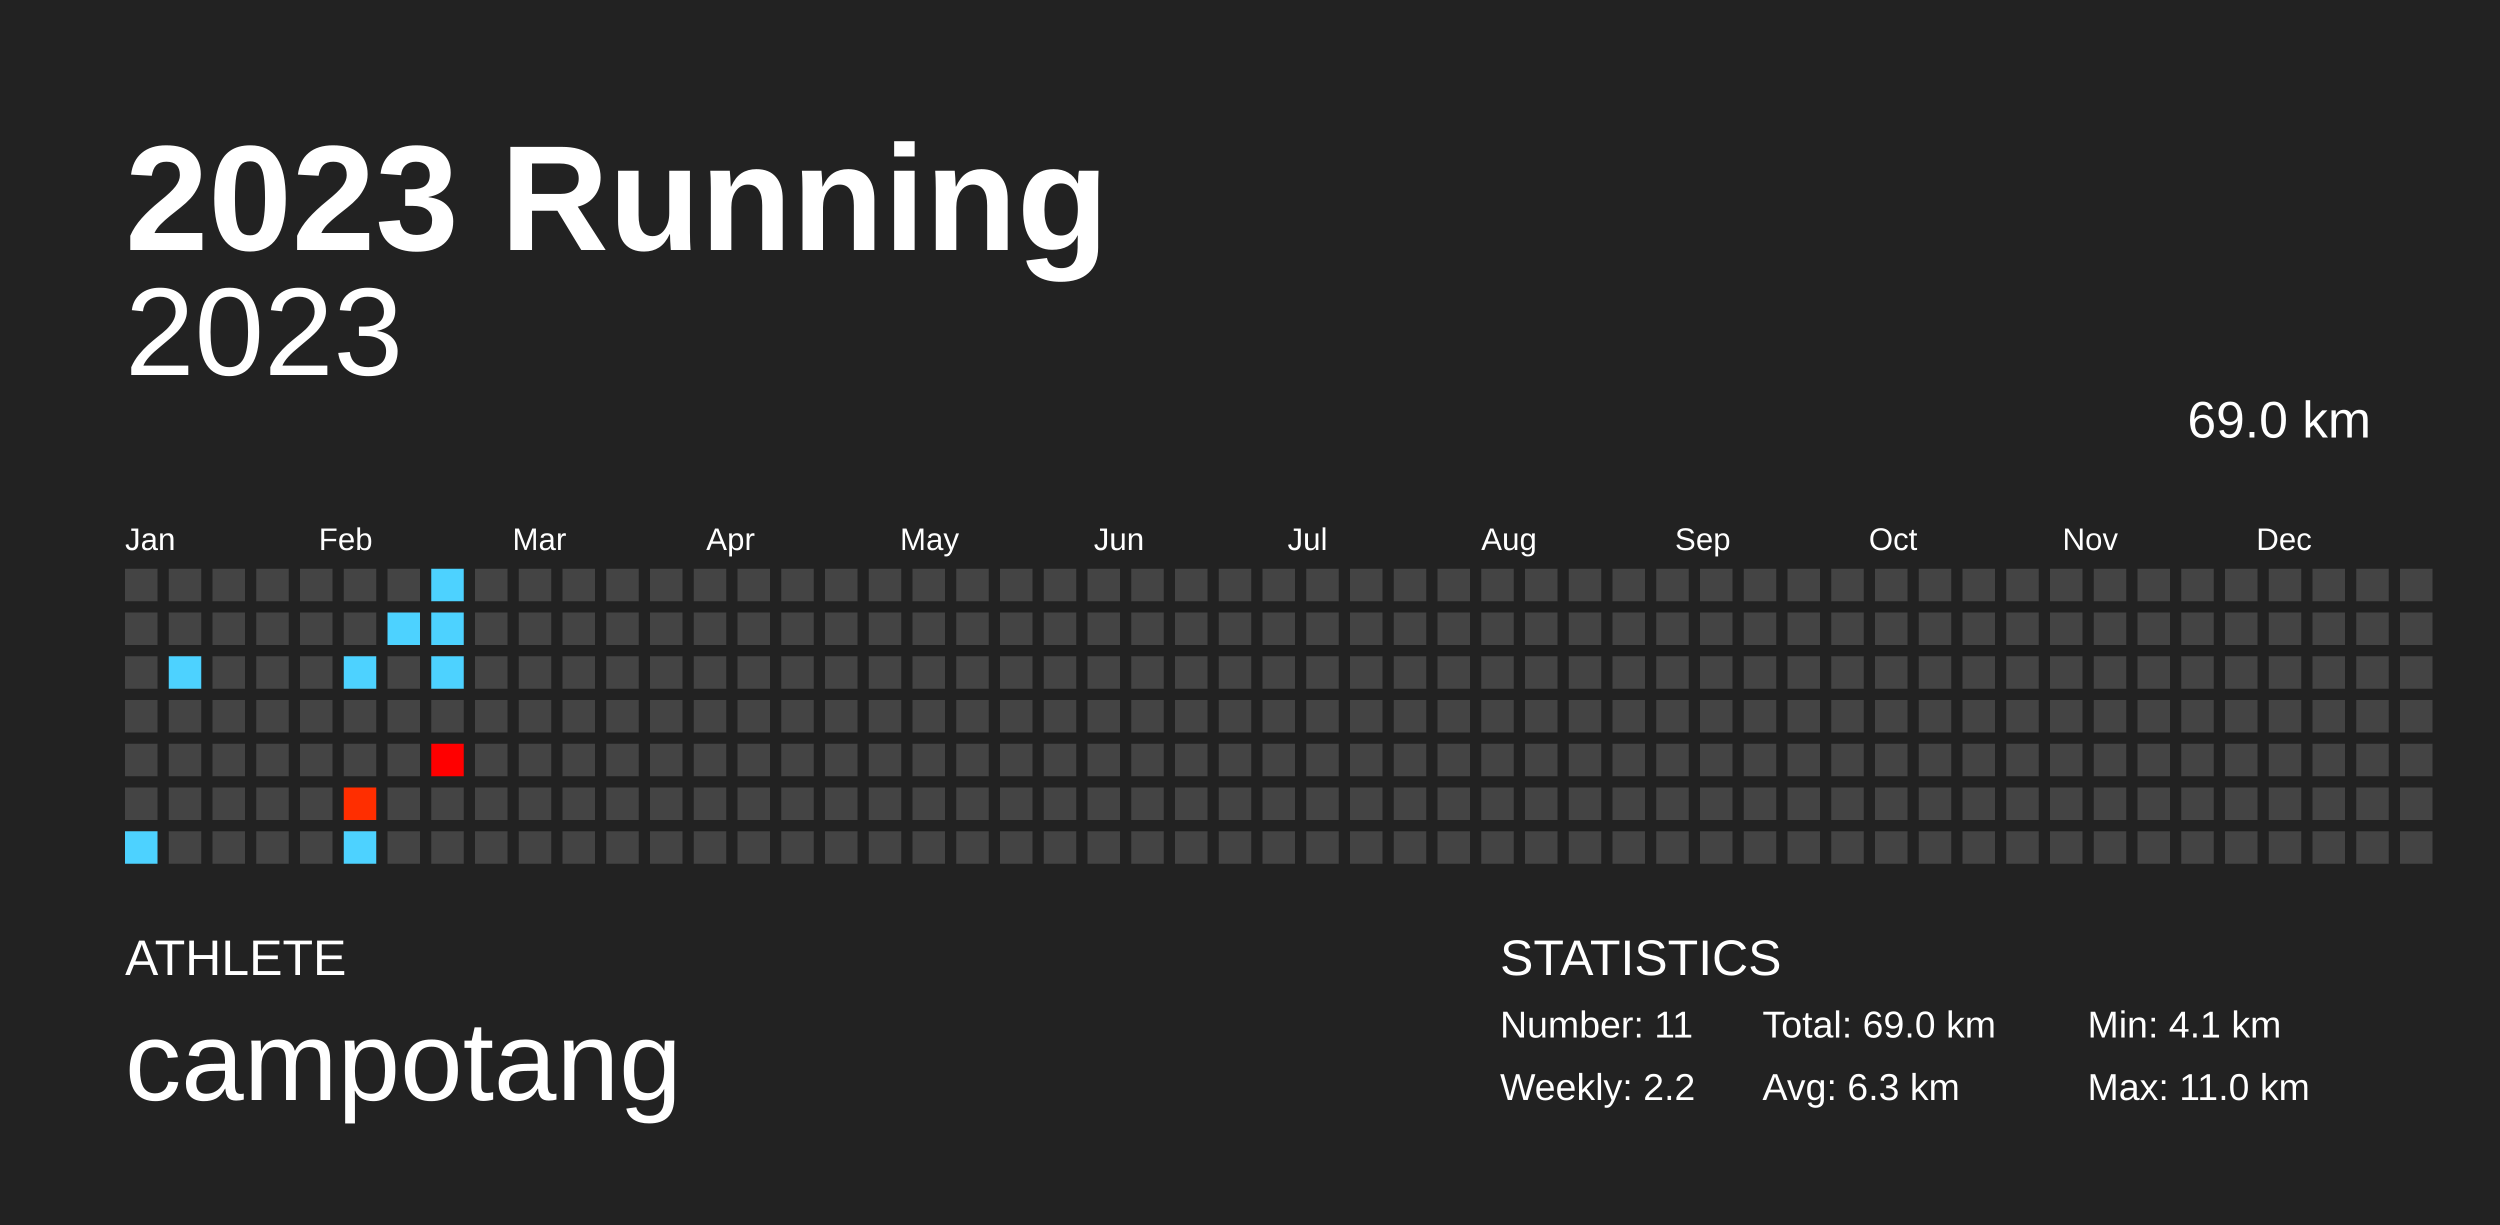
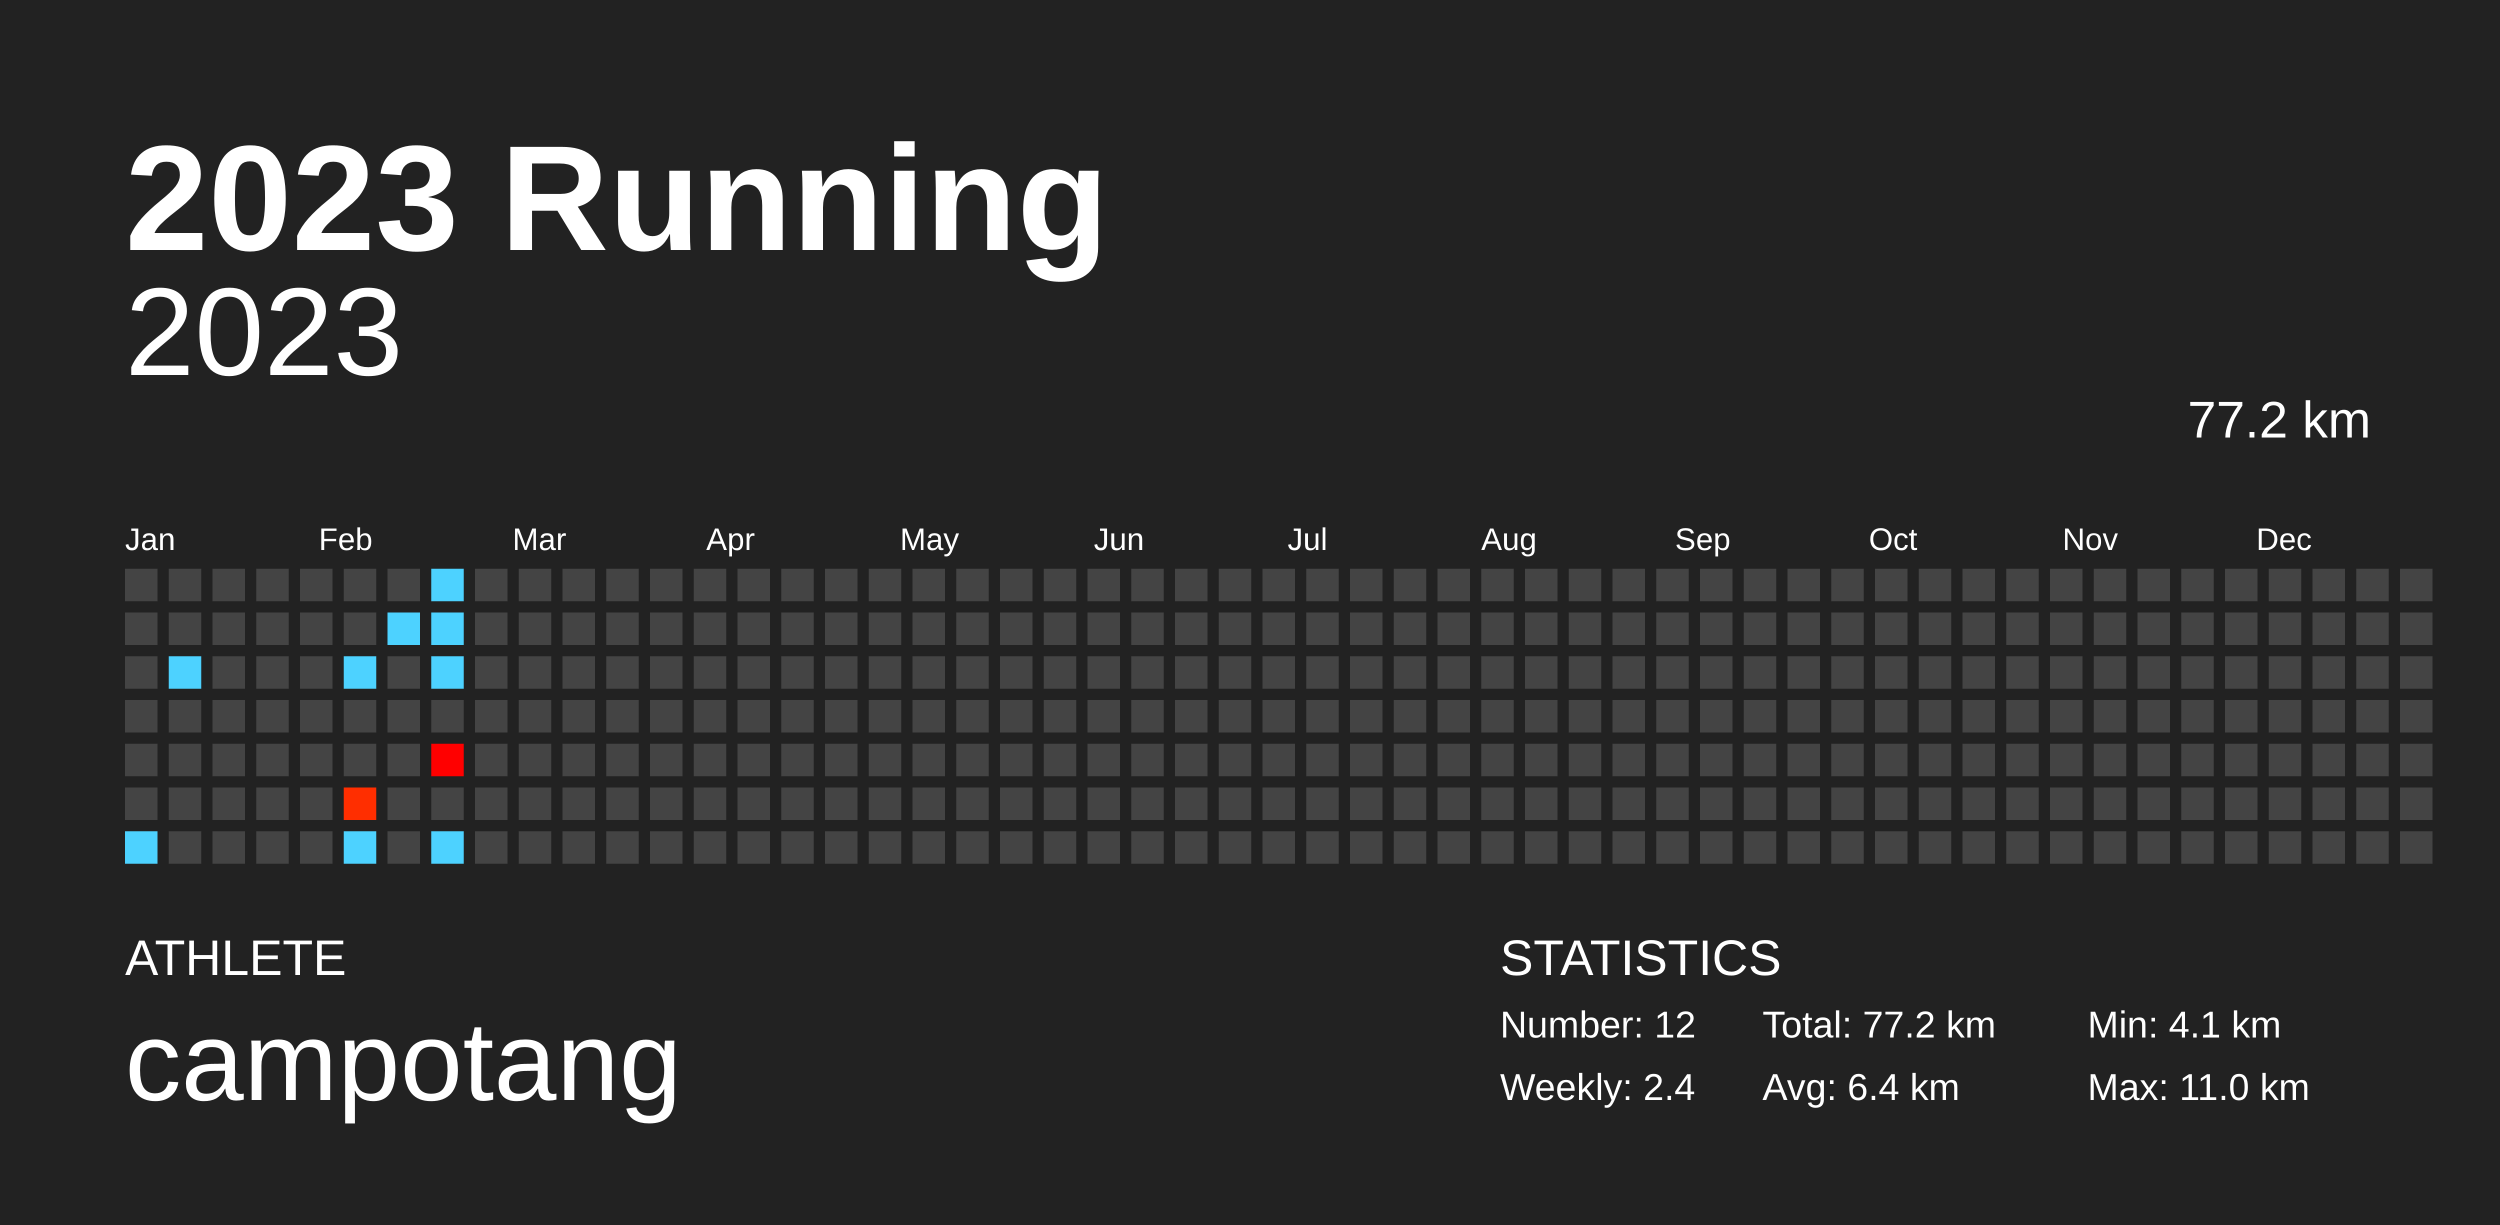
<svg xmlns="http://www.w3.org/2000/svg" baseProfile="full" height="98mm" version="1.1" viewBox="0,0,200,98" width="200mm">
  <defs />
  <rect fill="#222222" height="98" width="200" x="0" y="0" />
  <text fill="#FFFFFF" style="font-size:12px; font-family:Arial; font-weight:bold;" x="10" y="20">2023 Running</text>
  <text fill="#FFFFFF" style="font-size:4px; font-family:Arial" x="10" y="78">ATHLETE</text>
  <text fill="#FFFFFF" style="font-size:9px; font-family:Arial" x="10" y="88">campotang</text>
  <text fill="#FFFFFF" style="font-size:4px; font-family:Arial" x="120" y="78">STATISTICS</text>
-   <text fill="#FFFFFF" style="font-size:3px; font-family:Arial" x="120" y="83">Number: 11</text>
-   <text fill="#FFFFFF" style="font-size:3px; font-family:Arial" x="120" y="88">Weekly: 2.2</text>
-   <text fill="#FFFFFF" style="font-size:3px; font-family:Arial" x="141" y="83">Total: 69.0 km</text>
-   <text fill="#FFFFFF" style="font-size:3px; font-family:Arial" x="141" y="88">Avg: 6.3 km</text>
+   <text fill="#FFFFFF" style="font-size:3px; font-family:Arial" x="120" y="83">Number: 12</text>
+   <text fill="#FFFFFF" style="font-size:3px; font-family:Arial" x="120" y="88">Weekly: 2.4</text>
+   <text fill="#FFFFFF" style="font-size:3px; font-family:Arial" x="141" y="83">Total: 77.2 km</text>
+   <text fill="#FFFFFF" style="font-size:3px; font-family:Arial" x="141" y="88">Avg: 6.4 km</text>
  <text fill="#FFFFFF" style="font-size:3px; font-family:Arial" x="167" y="83">Min: 4.1 km</text>
  <text fill="#FFFFFF" style="font-size:3px; font-family:Arial" x="167" y="88">Max: 11.0 km</text>
  <text alignment-baseline="hanging" fill="#FFFFFF" style="font-size:10.0px; font-family:Arial;" x="10" y="30">2023</text>
-   <text alignment-baseline="hanging" fill="#FFFFFF" style="font-size:4.125px; font-family:Arial;" x="175" y="35">69.0 km</text>
+   <text alignment-baseline="hanging" fill="#FFFFFF" style="font-size:4.125px; font-family:Arial;" x="175" y="35">77.2 km</text>
  <text fill="#FFFFFF" style="font-size:2.5px; font-family:Arial" x="10.0" y="44">Jan</text>
  <text fill="#FFFFFF" style="font-size:2.5px; font-family:Arial" x="25.5" y="44">Feb</text>
  <text fill="#FFFFFF" style="font-size:2.5px; font-family:Arial" x="41.0" y="44">Mar</text>
  <text fill="#FFFFFF" style="font-size:2.5px; font-family:Arial" x="56.5" y="44">Apr</text>
  <text fill="#FFFFFF" style="font-size:2.5px; font-family:Arial" x="72.0" y="44">May</text>
  <text fill="#FFFFFF" style="font-size:2.5px; font-family:Arial" x="87.5" y="44">Jun</text>
  <text fill="#FFFFFF" style="font-size:2.5px; font-family:Arial" x="103.0" y="44">Jul</text>
  <text fill="#FFFFFF" style="font-size:2.5px; font-family:Arial" x="118.5" y="44">Aug</text>
  <text fill="#FFFFFF" style="font-size:2.5px; font-family:Arial" x="134.0" y="44">Sep</text>
  <text fill="#FFFFFF" style="font-size:2.5px; font-family:Arial" x="149.5" y="44">Oct</text>
  <text fill="#FFFFFF" style="font-size:2.5px; font-family:Arial" x="165.0" y="44">Nov</text>
  <text fill="#FFFFFF" style="font-size:2.5px; font-family:Arial" x="180.5" y="44">Dec</text>
  <rect fill="#444444" height="2.6" width="2.6" x="10.0" y="45.5" />
  <rect fill="#444444" height="2.6" width="2.6" x="10.0" y="49.0" />
  <rect fill="#444444" height="2.6" width="2.6" x="10.0" y="52.5" />
  <rect fill="#444444" height="2.6" width="2.6" x="10.0" y="56.0" />
  <rect fill="#444444" height="2.6" width="2.6" x="10.0" y="59.5" />
  <rect fill="#444444" height="2.6" width="2.6" x="10.0" y="63.0" />
  <rect fill="#4dd2ff" height="2.6" width="2.6" x="10.0" y="66.5" />
  <rect fill="#444444" height="2.6" width="2.6" x="13.5" y="45.5" />
  <rect fill="#444444" height="2.6" width="2.6" x="13.5" y="49.0" />
  <rect fill="#4dd2ff" height="2.6" width="2.6" x="13.5" y="52.5" />
  <rect fill="#444444" height="2.6" width="2.6" x="13.5" y="56.0" />
  <rect fill="#444444" height="2.6" width="2.6" x="13.5" y="59.5" />
  <rect fill="#444444" height="2.6" width="2.6" x="13.5" y="63.0" />
  <rect fill="#444444" height="2.6" width="2.6" x="13.5" y="66.5" />
  <rect fill="#444444" height="2.6" width="2.6" x="17.0" y="45.5" />
  <rect fill="#444444" height="2.6" width="2.6" x="17.0" y="49.0" />
  <rect fill="#444444" height="2.6" width="2.6" x="17.0" y="52.5" />
  <rect fill="#444444" height="2.6" width="2.6" x="17.0" y="56.0" />
  <rect fill="#444444" height="2.6" width="2.6" x="17.0" y="59.5" />
  <rect fill="#444444" height="2.6" width="2.6" x="17.0" y="63.0" />
  <rect fill="#444444" height="2.6" width="2.6" x="17.0" y="66.5" />
  <rect fill="#444444" height="2.6" width="2.6" x="20.5" y="45.5" />
  <rect fill="#444444" height="2.6" width="2.6" x="20.5" y="49.0" />
  <rect fill="#444444" height="2.6" width="2.6" x="20.5" y="52.5" />
  <rect fill="#444444" height="2.6" width="2.6" x="20.5" y="56.0" />
  <rect fill="#444444" height="2.6" width="2.6" x="20.5" y="59.5" />
  <rect fill="#444444" height="2.6" width="2.6" x="20.5" y="63.0" />
  <rect fill="#444444" height="2.6" width="2.6" x="20.5" y="66.5" />
  <rect fill="#444444" height="2.6" width="2.6" x="24.0" y="45.5" />
  <rect fill="#444444" height="2.6" width="2.6" x="24.0" y="49.0" />
  <rect fill="#444444" height="2.6" width="2.6" x="24.0" y="52.5" />
  <rect fill="#444444" height="2.6" width="2.6" x="24.0" y="56.0" />
  <rect fill="#444444" height="2.6" width="2.6" x="24.0" y="59.5" />
  <rect fill="#444444" height="2.6" width="2.6" x="24.0" y="63.0" />
  <rect fill="#444444" height="2.6" width="2.6" x="24.0" y="66.5" />
  <rect fill="#444444" height="2.6" width="2.6" x="27.5" y="45.5" />
  <rect fill="#444444" height="2.6" width="2.6" x="27.5" y="49.0" />
  <rect fill="#4dd2ff" height="2.6" width="2.6" x="27.5" y="52.5" />
  <rect fill="#444444" height="2.6" width="2.6" x="27.5" y="56.0" />
  <rect fill="#444444" height="2.6" width="2.6" x="27.5" y="59.5" />
  <rect fill="#ff2e00" height="2.6" width="2.6" x="27.5" y="63.0" />
  <rect fill="#4dd2ff" height="2.6" width="2.6" x="27.5" y="66.5" />
  <rect fill="#444444" height="2.6" width="2.6" x="31.0" y="45.5" />
  <rect fill="#4dd2ff" height="2.6" width="2.6" x="31.0" y="49.0" />
  <rect fill="#444444" height="2.6" width="2.6" x="31.0" y="52.5" />
  <rect fill="#444444" height="2.6" width="2.6" x="31.0" y="56.0" />
  <rect fill="#444444" height="2.6" width="2.6" x="31.0" y="59.5" />
  <rect fill="#444444" height="2.6" width="2.6" x="31.0" y="63.0" />
  <rect fill="#444444" height="2.6" width="2.6" x="31.0" y="66.5" />
  <rect fill="#4dd2ff" height="2.6" width="2.6" x="34.5" y="45.5" />
  <rect fill="#4dd2ff" height="2.6" width="2.6" x="34.5" y="49.0" />
  <rect fill="#4dd2ff" height="2.6" width="2.6" x="34.5" y="52.5" />
  <rect fill="#444444" height="2.6" width="2.6" x="34.5" y="56.0" />
  <rect fill="#ff0000" height="2.6" width="2.6" x="34.5" y="59.5" />
  <rect fill="#444444" height="2.6" width="2.6" x="34.5" y="63.0" />
-   <rect fill="#444444" height="2.6" width="2.6" x="34.5" y="66.5" />
+   <rect fill="#4dd2ff" height="2.6" width="2.6" x="34.5" y="66.5" />
  <rect fill="#444444" height="2.6" width="2.6" x="38.0" y="45.5" />
  <rect fill="#444444" height="2.6" width="2.6" x="38.0" y="49.0" />
  <rect fill="#444444" height="2.6" width="2.6" x="38.0" y="52.5" />
  <rect fill="#444444" height="2.6" width="2.6" x="38.0" y="56.0" />
  <rect fill="#444444" height="2.6" width="2.6" x="38.0" y="59.5" />
  <rect fill="#444444" height="2.6" width="2.6" x="38.0" y="63.0" />
  <rect fill="#444444" height="2.6" width="2.6" x="38.0" y="66.5" />
  <rect fill="#444444" height="2.6" width="2.6" x="41.5" y="45.5" />
  <rect fill="#444444" height="2.6" width="2.6" x="41.5" y="49.0" />
  <rect fill="#444444" height="2.6" width="2.6" x="41.5" y="52.5" />
  <rect fill="#444444" height="2.6" width="2.6" x="41.5" y="56.0" />
  <rect fill="#444444" height="2.6" width="2.6" x="41.5" y="59.5" />
  <rect fill="#444444" height="2.6" width="2.6" x="41.5" y="63.0" />
  <rect fill="#444444" height="2.6" width="2.6" x="41.5" y="66.5" />
  <rect fill="#444444" height="2.6" width="2.6" x="45.0" y="45.5" />
  <rect fill="#444444" height="2.6" width="2.6" x="45.0" y="49.0" />
  <rect fill="#444444" height="2.6" width="2.6" x="45.0" y="52.5" />
  <rect fill="#444444" height="2.6" width="2.6" x="45.0" y="56.0" />
  <rect fill="#444444" height="2.6" width="2.6" x="45.0" y="59.5" />
  <rect fill="#444444" height="2.6" width="2.6" x="45.0" y="63.0" />
  <rect fill="#444444" height="2.6" width="2.6" x="45.0" y="66.5" />
  <rect fill="#444444" height="2.6" width="2.6" x="48.5" y="45.5" />
  <rect fill="#444444" height="2.6" width="2.6" x="48.5" y="49.0" />
  <rect fill="#444444" height="2.6" width="2.6" x="48.5" y="52.5" />
  <rect fill="#444444" height="2.6" width="2.6" x="48.5" y="56.0" />
  <rect fill="#444444" height="2.6" width="2.6" x="48.5" y="59.5" />
  <rect fill="#444444" height="2.6" width="2.6" x="48.5" y="63.0" />
  <rect fill="#444444" height="2.6" width="2.6" x="48.5" y="66.5" />
  <rect fill="#444444" height="2.6" width="2.6" x="52.0" y="45.5" />
  <rect fill="#444444" height="2.6" width="2.6" x="52.0" y="49.0" />
  <rect fill="#444444" height="2.6" width="2.6" x="52.0" y="52.5" />
  <rect fill="#444444" height="2.6" width="2.6" x="52.0" y="56.0" />
  <rect fill="#444444" height="2.6" width="2.6" x="52.0" y="59.5" />
  <rect fill="#444444" height="2.6" width="2.6" x="52.0" y="63.0" />
  <rect fill="#444444" height="2.6" width="2.6" x="52.0" y="66.5" />
  <rect fill="#444444" height="2.6" width="2.6" x="55.5" y="45.5" />
  <rect fill="#444444" height="2.6" width="2.6" x="55.5" y="49.0" />
  <rect fill="#444444" height="2.6" width="2.6" x="55.5" y="52.5" />
  <rect fill="#444444" height="2.6" width="2.6" x="55.5" y="56.0" />
  <rect fill="#444444" height="2.6" width="2.6" x="55.5" y="59.5" />
  <rect fill="#444444" height="2.6" width="2.6" x="55.5" y="63.0" />
  <rect fill="#444444" height="2.6" width="2.6" x="55.5" y="66.5" />
  <rect fill="#444444" height="2.6" width="2.6" x="59.0" y="45.5" />
  <rect fill="#444444" height="2.6" width="2.6" x="59.0" y="49.0" />
  <rect fill="#444444" height="2.6" width="2.6" x="59.0" y="52.5" />
  <rect fill="#444444" height="2.6" width="2.6" x="59.0" y="56.0" />
  <rect fill="#444444" height="2.6" width="2.6" x="59.0" y="59.5" />
  <rect fill="#444444" height="2.6" width="2.6" x="59.0" y="63.0" />
  <rect fill="#444444" height="2.6" width="2.6" x="59.0" y="66.5" />
  <rect fill="#444444" height="2.6" width="2.6" x="62.5" y="45.5" />
  <rect fill="#444444" height="2.6" width="2.6" x="62.5" y="49.0" />
  <rect fill="#444444" height="2.6" width="2.6" x="62.5" y="52.5" />
  <rect fill="#444444" height="2.6" width="2.6" x="62.5" y="56.0" />
  <rect fill="#444444" height="2.6" width="2.6" x="62.5" y="59.5" />
  <rect fill="#444444" height="2.6" width="2.6" x="62.5" y="63.0" />
  <rect fill="#444444" height="2.6" width="2.6" x="62.5" y="66.5" />
  <rect fill="#444444" height="2.6" width="2.6" x="66.0" y="45.5" />
  <rect fill="#444444" height="2.6" width="2.6" x="66.0" y="49.0" />
  <rect fill="#444444" height="2.6" width="2.6" x="66.0" y="52.5" />
  <rect fill="#444444" height="2.6" width="2.6" x="66.0" y="56.0" />
  <rect fill="#444444" height="2.6" width="2.6" x="66.0" y="59.5" />
  <rect fill="#444444" height="2.6" width="2.6" x="66.0" y="63.0" />
  <rect fill="#444444" height="2.6" width="2.6" x="66.0" y="66.5" />
  <rect fill="#444444" height="2.6" width="2.6" x="69.5" y="45.5" />
  <rect fill="#444444" height="2.6" width="2.6" x="69.5" y="49.0" />
  <rect fill="#444444" height="2.6" width="2.6" x="69.5" y="52.5" />
  <rect fill="#444444" height="2.6" width="2.6" x="69.5" y="56.0" />
  <rect fill="#444444" height="2.6" width="2.6" x="69.5" y="59.5" />
  <rect fill="#444444" height="2.6" width="2.6" x="69.5" y="63.0" />
  <rect fill="#444444" height="2.6" width="2.6" x="69.5" y="66.5" />
  <rect fill="#444444" height="2.6" width="2.6" x="73.0" y="45.5" />
  <rect fill="#444444" height="2.6" width="2.6" x="73.0" y="49.0" />
  <rect fill="#444444" height="2.6" width="2.6" x="73.0" y="52.5" />
  <rect fill="#444444" height="2.6" width="2.6" x="73.0" y="56.0" />
  <rect fill="#444444" height="2.6" width="2.6" x="73.0" y="59.5" />
  <rect fill="#444444" height="2.6" width="2.6" x="73.0" y="63.0" />
  <rect fill="#444444" height="2.6" width="2.6" x="73.0" y="66.5" />
  <rect fill="#444444" height="2.6" width="2.6" x="76.5" y="45.5" />
  <rect fill="#444444" height="2.6" width="2.6" x="76.5" y="49.0" />
  <rect fill="#444444" height="2.6" width="2.6" x="76.5" y="52.5" />
  <rect fill="#444444" height="2.6" width="2.6" x="76.5" y="56.0" />
  <rect fill="#444444" height="2.6" width="2.6" x="76.5" y="59.5" />
  <rect fill="#444444" height="2.6" width="2.6" x="76.5" y="63.0" />
  <rect fill="#444444" height="2.6" width="2.6" x="76.5" y="66.5" />
  <rect fill="#444444" height="2.6" width="2.6" x="80.0" y="45.5" />
  <rect fill="#444444" height="2.6" width="2.6" x="80.0" y="49.0" />
  <rect fill="#444444" height="2.6" width="2.6" x="80.0" y="52.5" />
  <rect fill="#444444" height="2.6" width="2.6" x="80.0" y="56.0" />
  <rect fill="#444444" height="2.6" width="2.6" x="80.0" y="59.5" />
  <rect fill="#444444" height="2.6" width="2.6" x="80.0" y="63.0" />
  <rect fill="#444444" height="2.6" width="2.6" x="80.0" y="66.5" />
  <rect fill="#444444" height="2.6" width="2.6" x="83.5" y="45.5" />
  <rect fill="#444444" height="2.6" width="2.6" x="83.5" y="49.0" />
  <rect fill="#444444" height="2.6" width="2.6" x="83.5" y="52.5" />
  <rect fill="#444444" height="2.6" width="2.6" x="83.5" y="56.0" />
  <rect fill="#444444" height="2.6" width="2.6" x="83.5" y="59.5" />
  <rect fill="#444444" height="2.6" width="2.6" x="83.5" y="63.0" />
  <rect fill="#444444" height="2.6" width="2.6" x="83.5" y="66.5" />
  <rect fill="#444444" height="2.6" width="2.6" x="87.0" y="45.5" />
  <rect fill="#444444" height="2.6" width="2.6" x="87.0" y="49.0" />
  <rect fill="#444444" height="2.6" width="2.6" x="87.0" y="52.5" />
  <rect fill="#444444" height="2.6" width="2.6" x="87.0" y="56.0" />
  <rect fill="#444444" height="2.6" width="2.6" x="87.0" y="59.5" />
  <rect fill="#444444" height="2.6" width="2.6" x="87.0" y="63.0" />
  <rect fill="#444444" height="2.6" width="2.6" x="87.0" y="66.5" />
  <rect fill="#444444" height="2.6" width="2.6" x="90.5" y="45.5" />
  <rect fill="#444444" height="2.6" width="2.6" x="90.5" y="49.0" />
  <rect fill="#444444" height="2.6" width="2.6" x="90.5" y="52.5" />
  <rect fill="#444444" height="2.6" width="2.6" x="90.5" y="56.0" />
  <rect fill="#444444" height="2.6" width="2.6" x="90.5" y="59.5" />
  <rect fill="#444444" height="2.6" width="2.6" x="90.5" y="63.0" />
  <rect fill="#444444" height="2.6" width="2.6" x="90.5" y="66.5" />
  <rect fill="#444444" height="2.6" width="2.6" x="94.0" y="45.5" />
  <rect fill="#444444" height="2.6" width="2.6" x="94.0" y="49.0" />
  <rect fill="#444444" height="2.6" width="2.6" x="94.0" y="52.5" />
  <rect fill="#444444" height="2.6" width="2.6" x="94.0" y="56.0" />
  <rect fill="#444444" height="2.6" width="2.6" x="94.0" y="59.5" />
  <rect fill="#444444" height="2.6" width="2.6" x="94.0" y="63.0" />
  <rect fill="#444444" height="2.6" width="2.6" x="94.0" y="66.5" />
  <rect fill="#444444" height="2.6" width="2.6" x="97.5" y="45.5" />
  <rect fill="#444444" height="2.6" width="2.6" x="97.5" y="49.0" />
  <rect fill="#444444" height="2.6" width="2.6" x="97.5" y="52.5" />
  <rect fill="#444444" height="2.6" width="2.6" x="97.5" y="56.0" />
  <rect fill="#444444" height="2.6" width="2.6" x="97.5" y="59.5" />
  <rect fill="#444444" height="2.6" width="2.6" x="97.5" y="63.0" />
  <rect fill="#444444" height="2.6" width="2.6" x="97.5" y="66.5" />
  <rect fill="#444444" height="2.6" width="2.6" x="101.0" y="45.5" />
  <rect fill="#444444" height="2.6" width="2.6" x="101.0" y="49.0" />
  <rect fill="#444444" height="2.6" width="2.6" x="101.0" y="52.5" />
  <rect fill="#444444" height="2.6" width="2.6" x="101.0" y="56.0" />
  <rect fill="#444444" height="2.6" width="2.6" x="101.0" y="59.5" />
  <rect fill="#444444" height="2.6" width="2.6" x="101.0" y="63.0" />
  <rect fill="#444444" height="2.6" width="2.6" x="101.0" y="66.5" />
  <rect fill="#444444" height="2.6" width="2.6" x="104.5" y="45.5" />
  <rect fill="#444444" height="2.6" width="2.6" x="104.5" y="49.0" />
  <rect fill="#444444" height="2.6" width="2.6" x="104.5" y="52.5" />
  <rect fill="#444444" height="2.6" width="2.6" x="104.5" y="56.0" />
  <rect fill="#444444" height="2.6" width="2.6" x="104.5" y="59.5" />
  <rect fill="#444444" height="2.6" width="2.6" x="104.5" y="63.0" />
  <rect fill="#444444" height="2.6" width="2.6" x="104.5" y="66.5" />
  <rect fill="#444444" height="2.6" width="2.6" x="108.0" y="45.5" />
  <rect fill="#444444" height="2.6" width="2.6" x="108.0" y="49.0" />
  <rect fill="#444444" height="2.6" width="2.6" x="108.0" y="52.5" />
  <rect fill="#444444" height="2.6" width="2.6" x="108.0" y="56.0" />
  <rect fill="#444444" height="2.6" width="2.6" x="108.0" y="59.5" />
  <rect fill="#444444" height="2.6" width="2.6" x="108.0" y="63.0" />
  <rect fill="#444444" height="2.6" width="2.6" x="108.0" y="66.5" />
  <rect fill="#444444" height="2.6" width="2.6" x="111.5" y="45.5" />
  <rect fill="#444444" height="2.6" width="2.6" x="111.5" y="49.0" />
  <rect fill="#444444" height="2.6" width="2.6" x="111.5" y="52.5" />
  <rect fill="#444444" height="2.6" width="2.6" x="111.5" y="56.0" />
  <rect fill="#444444" height="2.6" width="2.6" x="111.5" y="59.5" />
  <rect fill="#444444" height="2.6" width="2.6" x="111.5" y="63.0" />
  <rect fill="#444444" height="2.6" width="2.6" x="111.5" y="66.5" />
  <rect fill="#444444" height="2.6" width="2.6" x="115.0" y="45.5" />
  <rect fill="#444444" height="2.6" width="2.6" x="115.0" y="49.0" />
  <rect fill="#444444" height="2.6" width="2.6" x="115.0" y="52.5" />
  <rect fill="#444444" height="2.6" width="2.6" x="115.0" y="56.0" />
  <rect fill="#444444" height="2.6" width="2.6" x="115.0" y="59.5" />
  <rect fill="#444444" height="2.6" width="2.6" x="115.0" y="63.0" />
  <rect fill="#444444" height="2.6" width="2.6" x="115.0" y="66.5" />
  <rect fill="#444444" height="2.6" width="2.6" x="118.5" y="45.5" />
  <rect fill="#444444" height="2.6" width="2.6" x="118.5" y="49.0" />
  <rect fill="#444444" height="2.6" width="2.6" x="118.5" y="52.5" />
  <rect fill="#444444" height="2.6" width="2.6" x="118.5" y="56.0" />
  <rect fill="#444444" height="2.6" width="2.6" x="118.5" y="59.5" />
  <rect fill="#444444" height="2.6" width="2.6" x="118.5" y="63.0" />
  <rect fill="#444444" height="2.6" width="2.6" x="118.5" y="66.5" />
  <rect fill="#444444" height="2.6" width="2.6" x="122.0" y="45.5" />
  <rect fill="#444444" height="2.6" width="2.6" x="122.0" y="49.0" />
  <rect fill="#444444" height="2.6" width="2.6" x="122.0" y="52.5" />
  <rect fill="#444444" height="2.6" width="2.6" x="122.0" y="56.0" />
  <rect fill="#444444" height="2.6" width="2.6" x="122.0" y="59.5" />
  <rect fill="#444444" height="2.6" width="2.6" x="122.0" y="63.0" />
  <rect fill="#444444" height="2.6" width="2.6" x="122.0" y="66.5" />
  <rect fill="#444444" height="2.6" width="2.6" x="125.5" y="45.5" />
  <rect fill="#444444" height="2.6" width="2.6" x="125.5" y="49.0" />
  <rect fill="#444444" height="2.6" width="2.6" x="125.5" y="52.5" />
  <rect fill="#444444" height="2.6" width="2.6" x="125.5" y="56.0" />
  <rect fill="#444444" height="2.6" width="2.6" x="125.5" y="59.5" />
  <rect fill="#444444" height="2.6" width="2.6" x="125.5" y="63.0" />
  <rect fill="#444444" height="2.6" width="2.6" x="125.5" y="66.5" />
  <rect fill="#444444" height="2.6" width="2.6" x="129.0" y="45.5" />
  <rect fill="#444444" height="2.6" width="2.6" x="129.0" y="49.0" />
  <rect fill="#444444" height="2.6" width="2.6" x="129.0" y="52.5" />
  <rect fill="#444444" height="2.6" width="2.6" x="129.0" y="56.0" />
  <rect fill="#444444" height="2.6" width="2.6" x="129.0" y="59.5" />
  <rect fill="#444444" height="2.6" width="2.6" x="129.0" y="63.0" />
  <rect fill="#444444" height="2.6" width="2.6" x="129.0" y="66.5" />
  <rect fill="#444444" height="2.6" width="2.6" x="132.5" y="45.5" />
  <rect fill="#444444" height="2.6" width="2.6" x="132.5" y="49.0" />
  <rect fill="#444444" height="2.6" width="2.6" x="132.5" y="52.5" />
  <rect fill="#444444" height="2.6" width="2.6" x="132.5" y="56.0" />
  <rect fill="#444444" height="2.6" width="2.6" x="132.5" y="59.5" />
  <rect fill="#444444" height="2.6" width="2.6" x="132.5" y="63.0" />
  <rect fill="#444444" height="2.6" width="2.6" x="132.5" y="66.5" />
  <rect fill="#444444" height="2.6" width="2.6" x="136.0" y="45.5" />
  <rect fill="#444444" height="2.6" width="2.6" x="136.0" y="49.0" />
  <rect fill="#444444" height="2.6" width="2.6" x="136.0" y="52.5" />
  <rect fill="#444444" height="2.6" width="2.6" x="136.0" y="56.0" />
  <rect fill="#444444" height="2.6" width="2.6" x="136.0" y="59.5" />
  <rect fill="#444444" height="2.6" width="2.6" x="136.0" y="63.0" />
  <rect fill="#444444" height="2.6" width="2.6" x="136.0" y="66.5" />
  <rect fill="#444444" height="2.6" width="2.6" x="139.5" y="45.5" />
  <rect fill="#444444" height="2.6" width="2.6" x="139.5" y="49.0" />
  <rect fill="#444444" height="2.6" width="2.6" x="139.5" y="52.5" />
  <rect fill="#444444" height="2.6" width="2.6" x="139.5" y="56.0" />
  <rect fill="#444444" height="2.6" width="2.6" x="139.5" y="59.5" />
  <rect fill="#444444" height="2.6" width="2.6" x="139.5" y="63.0" />
  <rect fill="#444444" height="2.6" width="2.6" x="139.5" y="66.5" />
  <rect fill="#444444" height="2.6" width="2.6" x="143.0" y="45.5" />
  <rect fill="#444444" height="2.6" width="2.6" x="143.0" y="49.0" />
  <rect fill="#444444" height="2.6" width="2.6" x="143.0" y="52.5" />
  <rect fill="#444444" height="2.6" width="2.6" x="143.0" y="56.0" />
  <rect fill="#444444" height="2.6" width="2.6" x="143.0" y="59.5" />
  <rect fill="#444444" height="2.6" width="2.6" x="143.0" y="63.0" />
  <rect fill="#444444" height="2.6" width="2.6" x="143.0" y="66.5" />
  <rect fill="#444444" height="2.6" width="2.6" x="146.5" y="45.5" />
  <rect fill="#444444" height="2.6" width="2.6" x="146.5" y="49.0" />
  <rect fill="#444444" height="2.6" width="2.6" x="146.5" y="52.5" />
  <rect fill="#444444" height="2.6" width="2.6" x="146.5" y="56.0" />
  <rect fill="#444444" height="2.6" width="2.6" x="146.5" y="59.5" />
  <rect fill="#444444" height="2.6" width="2.6" x="146.5" y="63.0" />
  <rect fill="#444444" height="2.6" width="2.6" x="146.5" y="66.5" />
  <rect fill="#444444" height="2.6" width="2.6" x="150.0" y="45.5" />
  <rect fill="#444444" height="2.6" width="2.6" x="150.0" y="49.0" />
  <rect fill="#444444" height="2.6" width="2.6" x="150.0" y="52.5" />
  <rect fill="#444444" height="2.6" width="2.6" x="150.0" y="56.0" />
  <rect fill="#444444" height="2.6" width="2.6" x="150.0" y="59.5" />
  <rect fill="#444444" height="2.6" width="2.6" x="150.0" y="63.0" />
  <rect fill="#444444" height="2.6" width="2.6" x="150.0" y="66.5" />
  <rect fill="#444444" height="2.6" width="2.6" x="153.5" y="45.5" />
  <rect fill="#444444" height="2.6" width="2.6" x="153.5" y="49.0" />
  <rect fill="#444444" height="2.6" width="2.6" x="153.5" y="52.5" />
  <rect fill="#444444" height="2.6" width="2.6" x="153.5" y="56.0" />
  <rect fill="#444444" height="2.6" width="2.6" x="153.5" y="59.5" />
  <rect fill="#444444" height="2.6" width="2.6" x="153.5" y="63.0" />
  <rect fill="#444444" height="2.6" width="2.6" x="153.5" y="66.5" />
  <rect fill="#444444" height="2.6" width="2.6" x="157.0" y="45.5" />
  <rect fill="#444444" height="2.6" width="2.6" x="157.0" y="49.0" />
  <rect fill="#444444" height="2.6" width="2.6" x="157.0" y="52.5" />
  <rect fill="#444444" height="2.6" width="2.6" x="157.0" y="56.0" />
  <rect fill="#444444" height="2.6" width="2.6" x="157.0" y="59.5" />
  <rect fill="#444444" height="2.6" width="2.6" x="157.0" y="63.0" />
  <rect fill="#444444" height="2.6" width="2.6" x="157.0" y="66.5" />
  <rect fill="#444444" height="2.6" width="2.6" x="160.5" y="45.5" />
  <rect fill="#444444" height="2.6" width="2.6" x="160.5" y="49.0" />
  <rect fill="#444444" height="2.6" width="2.6" x="160.5" y="52.5" />
  <rect fill="#444444" height="2.6" width="2.6" x="160.5" y="56.0" />
  <rect fill="#444444" height="2.6" width="2.6" x="160.5" y="59.5" />
  <rect fill="#444444" height="2.6" width="2.6" x="160.5" y="63.0" />
  <rect fill="#444444" height="2.6" width="2.6" x="160.5" y="66.5" />
  <rect fill="#444444" height="2.6" width="2.6" x="164.0" y="45.5" />
  <rect fill="#444444" height="2.6" width="2.6" x="164.0" y="49.0" />
  <rect fill="#444444" height="2.6" width="2.6" x="164.0" y="52.5" />
  <rect fill="#444444" height="2.6" width="2.6" x="164.0" y="56.0" />
  <rect fill="#444444" height="2.6" width="2.6" x="164.0" y="59.5" />
  <rect fill="#444444" height="2.6" width="2.6" x="164.0" y="63.0" />
  <rect fill="#444444" height="2.6" width="2.6" x="164.0" y="66.5" />
  <rect fill="#444444" height="2.6" width="2.6" x="167.5" y="45.5" />
  <rect fill="#444444" height="2.6" width="2.6" x="167.5" y="49.0" />
  <rect fill="#444444" height="2.6" width="2.6" x="167.5" y="52.5" />
  <rect fill="#444444" height="2.6" width="2.6" x="167.5" y="56.0" />
  <rect fill="#444444" height="2.6" width="2.6" x="167.5" y="59.5" />
  <rect fill="#444444" height="2.6" width="2.6" x="167.5" y="63.0" />
  <rect fill="#444444" height="2.6" width="2.6" x="167.5" y="66.5" />
  <rect fill="#444444" height="2.6" width="2.6" x="171.0" y="45.5" />
  <rect fill="#444444" height="2.6" width="2.6" x="171.0" y="49.0" />
  <rect fill="#444444" height="2.6" width="2.6" x="171.0" y="52.5" />
  <rect fill="#444444" height="2.6" width="2.6" x="171.0" y="56.0" />
  <rect fill="#444444" height="2.6" width="2.6" x="171.0" y="59.5" />
  <rect fill="#444444" height="2.6" width="2.6" x="171.0" y="63.0" />
  <rect fill="#444444" height="2.6" width="2.6" x="171.0" y="66.5" />
  <rect fill="#444444" height="2.6" width="2.6" x="174.5" y="45.5" />
  <rect fill="#444444" height="2.6" width="2.6" x="174.5" y="49.0" />
  <rect fill="#444444" height="2.6" width="2.6" x="174.5" y="52.5" />
  <rect fill="#444444" height="2.6" width="2.6" x="174.5" y="56.0" />
  <rect fill="#444444" height="2.6" width="2.6" x="174.5" y="59.5" />
  <rect fill="#444444" height="2.6" width="2.6" x="174.5" y="63.0" />
  <rect fill="#444444" height="2.6" width="2.6" x="174.5" y="66.5" />
  <rect fill="#444444" height="2.6" width="2.6" x="178.0" y="45.5" />
  <rect fill="#444444" height="2.6" width="2.6" x="178.0" y="49.0" />
  <rect fill="#444444" height="2.6" width="2.6" x="178.0" y="52.5" />
  <rect fill="#444444" height="2.6" width="2.6" x="178.0" y="56.0" />
  <rect fill="#444444" height="2.6" width="2.6" x="178.0" y="59.5" />
  <rect fill="#444444" height="2.6" width="2.6" x="178.0" y="63.0" />
  <rect fill="#444444" height="2.6" width="2.6" x="178.0" y="66.5" />
  <rect fill="#444444" height="2.6" width="2.6" x="181.5" y="45.5" />
  <rect fill="#444444" height="2.6" width="2.6" x="181.5" y="49.0" />
  <rect fill="#444444" height="2.6" width="2.6" x="181.5" y="52.5" />
  <rect fill="#444444" height="2.6" width="2.6" x="181.5" y="56.0" />
  <rect fill="#444444" height="2.6" width="2.6" x="181.5" y="59.5" />
  <rect fill="#444444" height="2.6" width="2.6" x="181.5" y="63.0" />
  <rect fill="#444444" height="2.6" width="2.6" x="181.5" y="66.5" />
  <rect fill="#444444" height="2.6" width="2.6" x="185.0" y="45.5" />
  <rect fill="#444444" height="2.6" width="2.6" x="185.0" y="49.0" />
  <rect fill="#444444" height="2.6" width="2.6" x="185.0" y="52.5" />
  <rect fill="#444444" height="2.6" width="2.6" x="185.0" y="56.0" />
  <rect fill="#444444" height="2.6" width="2.6" x="185.0" y="59.5" />
  <rect fill="#444444" height="2.6" width="2.6" x="185.0" y="63.0" />
  <rect fill="#444444" height="2.6" width="2.6" x="185.0" y="66.5" />
  <rect fill="#444444" height="2.6" width="2.6" x="188.5" y="45.5" />
  <rect fill="#444444" height="2.6" width="2.6" x="188.5" y="49.0" />
  <rect fill="#444444" height="2.6" width="2.6" x="188.5" y="52.5" />
  <rect fill="#444444" height="2.6" width="2.6" x="188.5" y="56.0" />
  <rect fill="#444444" height="2.6" width="2.6" x="188.5" y="59.5" />
  <rect fill="#444444" height="2.6" width="2.6" x="188.5" y="63.0" />
  <rect fill="#444444" height="2.6" width="2.6" x="188.5" y="66.5" />
  <rect fill="#444444" height="2.6" width="2.6" x="192.0" y="45.5" />
  <rect fill="#444444" height="2.6" width="2.6" x="192.0" y="49.0" />
  <rect fill="#444444" height="2.6" width="2.6" x="192.0" y="52.5" />
  <rect fill="#444444" height="2.6" width="2.6" x="192.0" y="56.0" />
  <rect fill="#444444" height="2.6" width="2.6" x="192.0" y="59.5" />
  <rect fill="#444444" height="2.6" width="2.6" x="192.0" y="63.0" />
  <rect fill="#444444" height="2.6" width="2.6" x="192.0" y="66.5" />
</svg>
